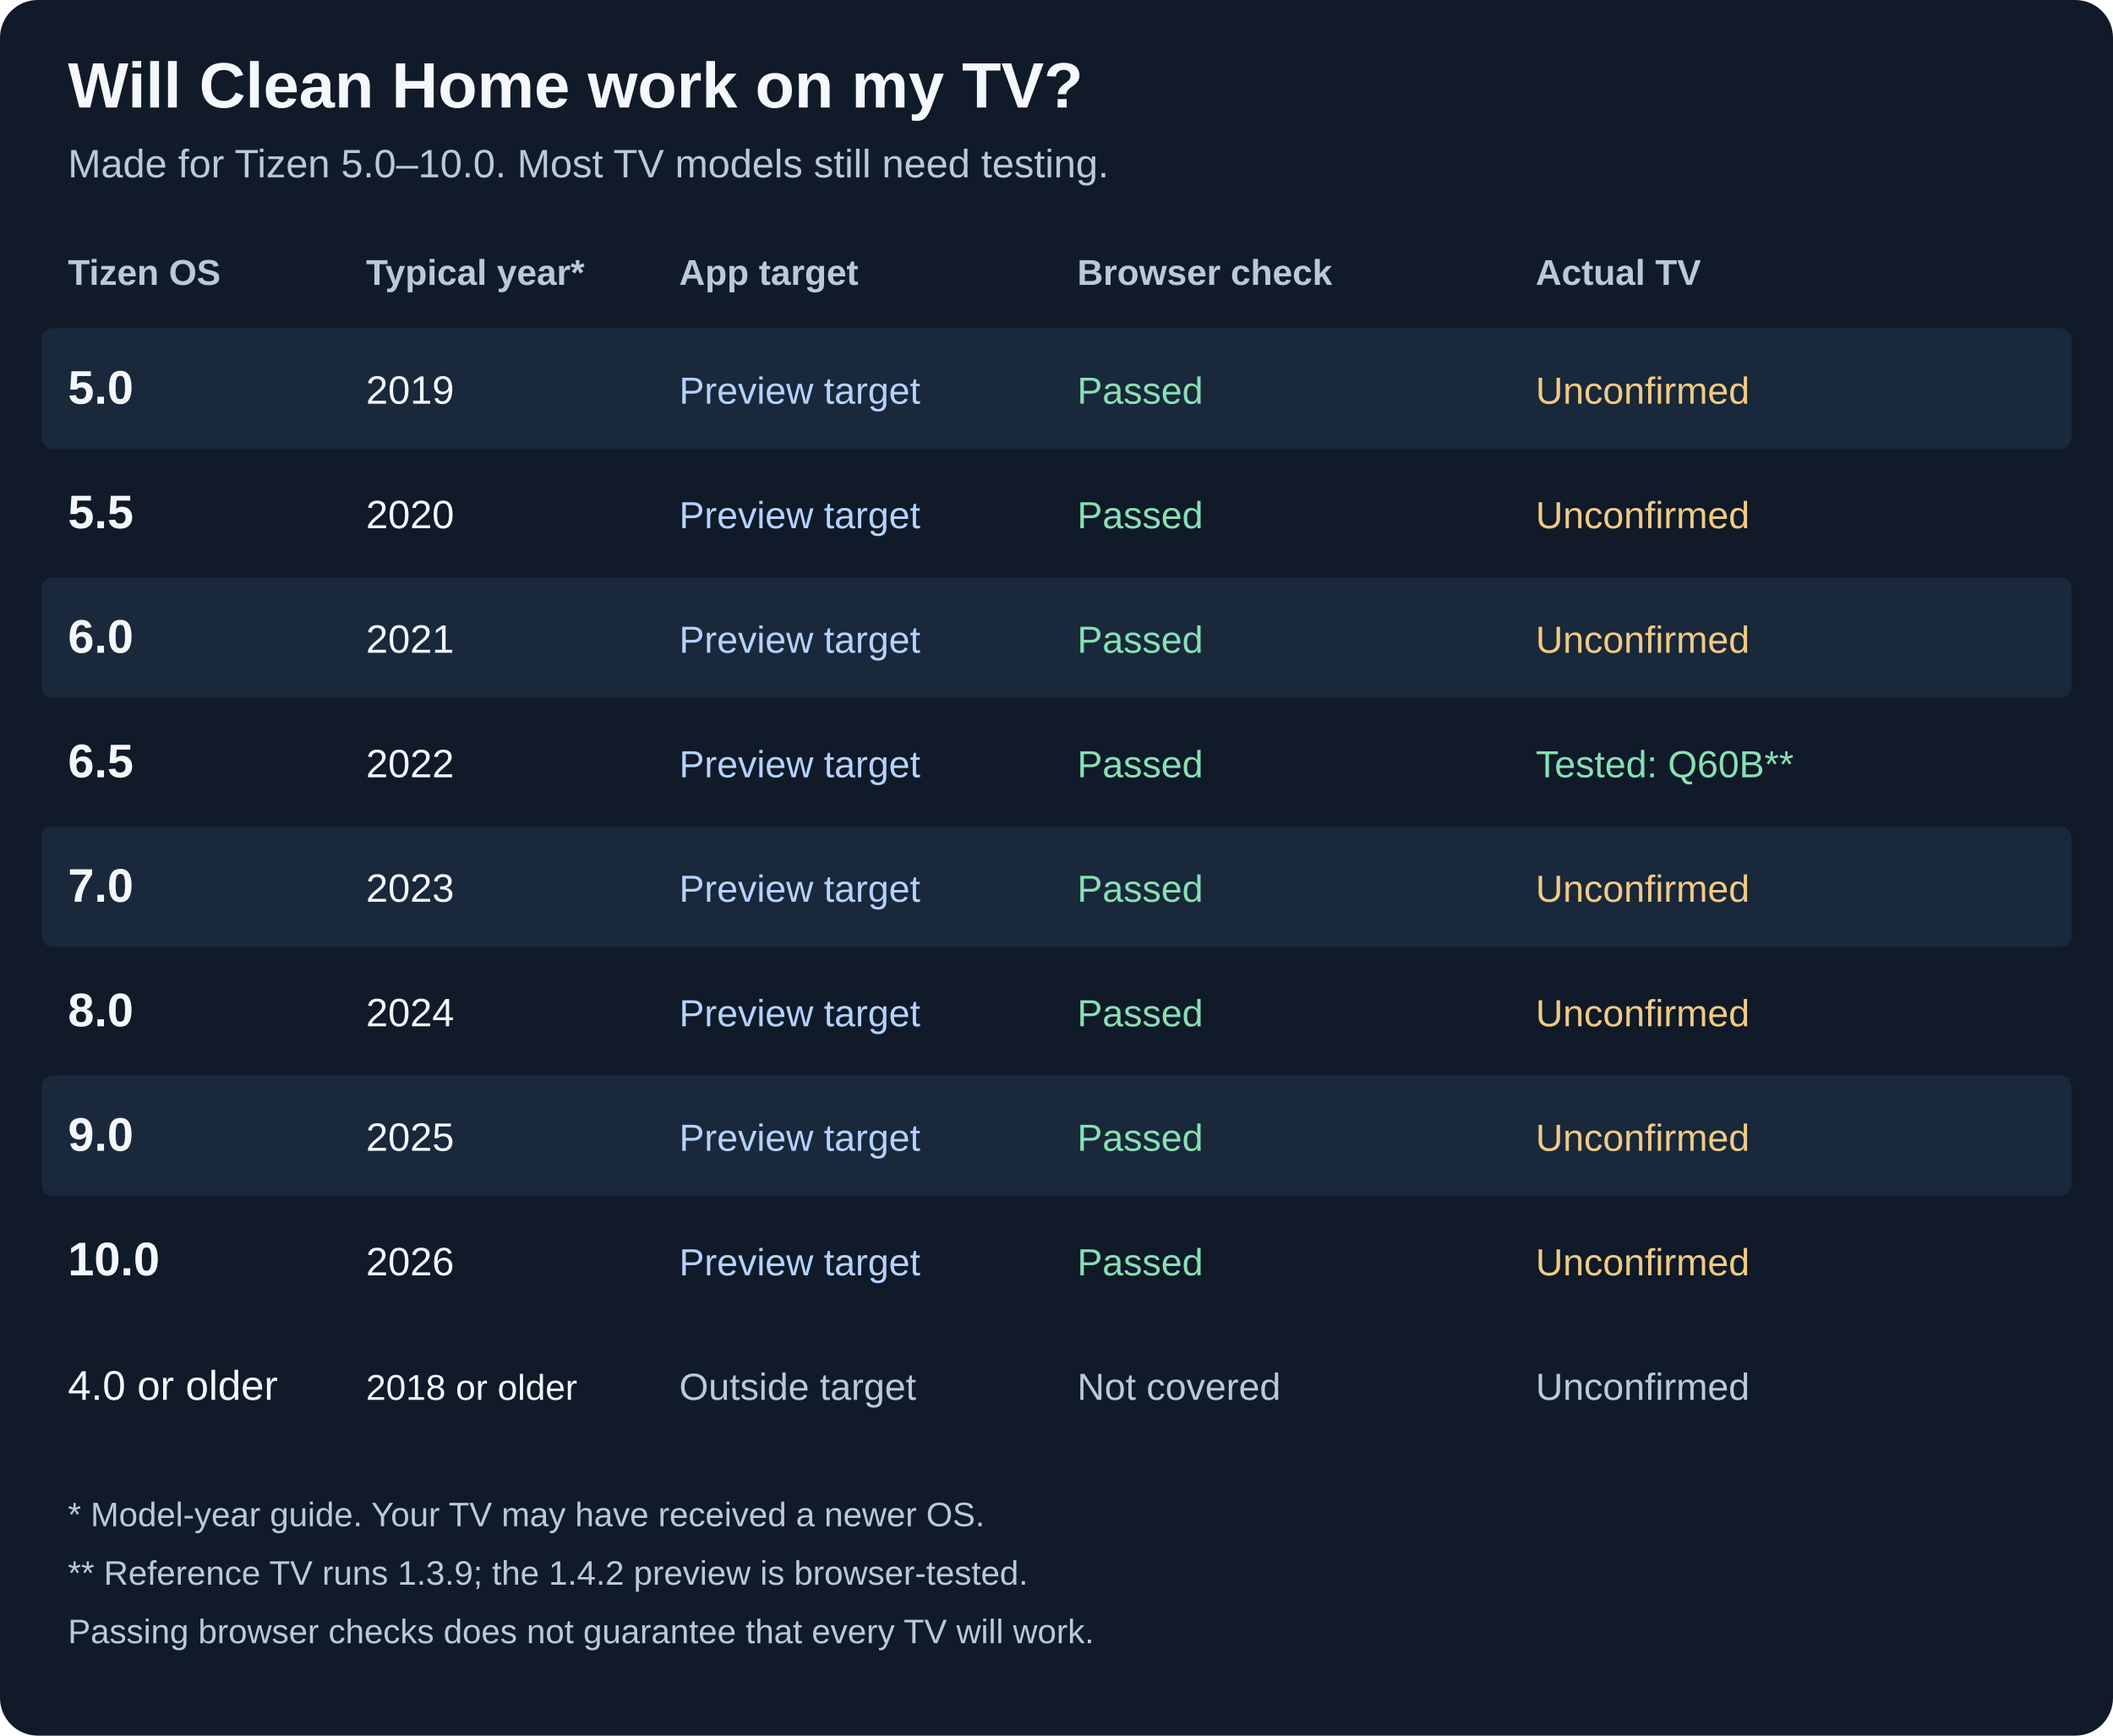
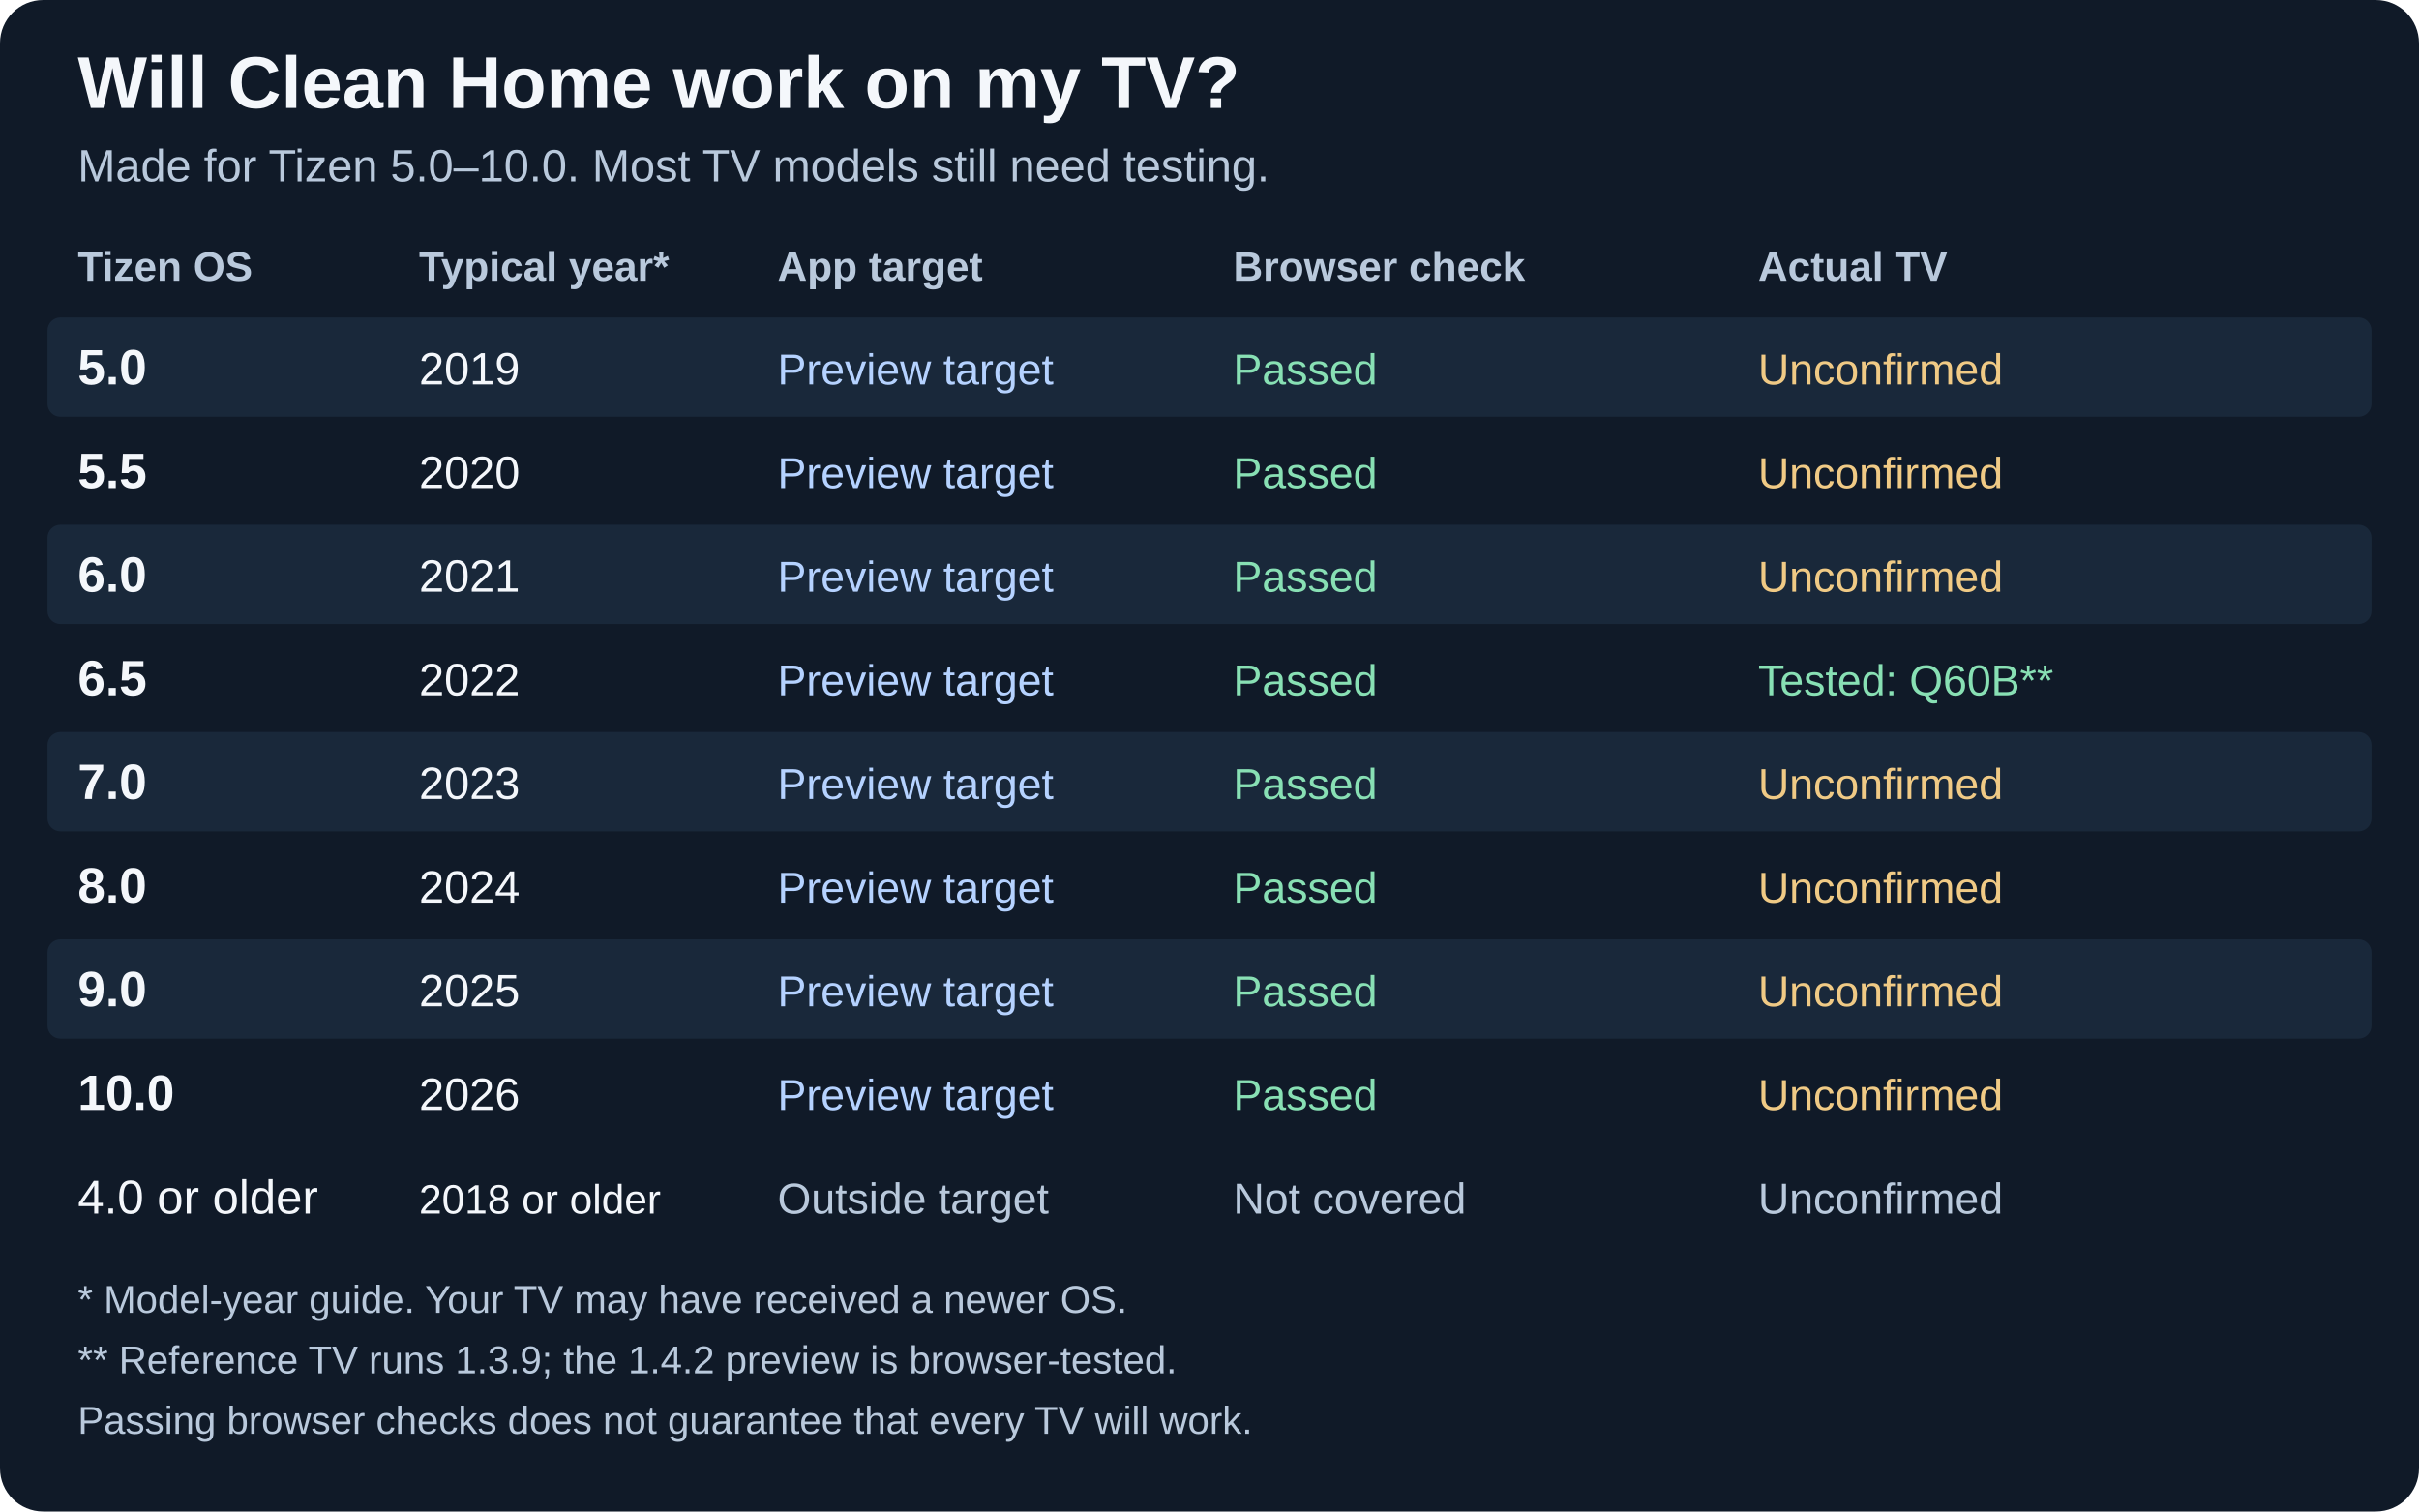
- <svg xmlns="http://www.w3.org/2000/svg" viewBox="0 0 1120 920" role="img" aria-labelledby="title desc">
-   <rect width="1120" height="920" rx="20" fill="#101a28" />
+ <svg xmlns="http://www.w3.org/2000/svg" viewBox="0 0 1120 700" role="img" aria-labelledby="title desc">
+   <rect width="1120" height="700" rx="20" fill="#101a28" />
  <g font-family="system-ui,Segoe UI,Arial,sans-serif" fill="#f4f7fb">
-     <text x="36" y="57" font-size="34" fill="#f4f7fb" font-weight="700">Will Clean Home work on my TV?</text>
-     <text x="36" y="94" font-size="21" fill="#b9c9dc" font-weight="400">Made for Tizen 5.0–10.0. Most TV models still need testing.</text>
-     <text x="36" y="151" font-size="19" fill="#b9c9dc" font-weight="600">Tizen OS</text>
-     <text x="194" y="151" font-size="19" fill="#b9c9dc" font-weight="600">Typical year*</text>
-     <text x="360" y="151" font-size="19" fill="#b9c9dc" font-weight="600">App target</text>
-     <text x="571" y="151" font-size="19" fill="#b9c9dc" font-weight="600">Browser check</text>
-     <text x="814" y="151" font-size="19" fill="#b9c9dc" font-weight="600">Actual TV</text>
-     <rect x="22" y="174" width="1076" height="64" rx="6" fill="#19283a" />
-     <text x="36" y="214" font-size="25" fill="#f4f7fb" font-weight="600">5.0</text>
-     <text x="194" y="214" font-size="21" fill="#f4f7fb" font-weight="400">2019</text>
-     <text x="360" y="214" font-size="20" fill="#b5d2ff" font-weight="400">Preview target</text>
-     <text x="571" y="214" font-size="20" fill="#88e0b4" font-weight="400">Passed</text>
-     <text x="814" y="214" font-size="20" fill="#f0ca85" font-weight="400">Unconfirmed</text>
-     <text x="36" y="280" font-size="25" fill="#f4f7fb" font-weight="600">5.5</text>
-     <text x="194" y="280" font-size="21" fill="#f4f7fb" font-weight="400">2020</text>
-     <text x="360" y="280" font-size="20" fill="#b5d2ff" font-weight="400">Preview target</text>
-     <text x="571" y="280" font-size="20" fill="#88e0b4" font-weight="400">Passed</text>
-     <text x="814" y="280" font-size="20" fill="#f0ca85" font-weight="400">Unconfirmed</text>
-     <rect x="22" y="306" width="1076" height="64" rx="6" fill="#19283a" />
-     <text x="36" y="346" font-size="25" fill="#f4f7fb" font-weight="600">6.0</text>
-     <text x="194" y="346" font-size="21" fill="#f4f7fb" font-weight="400">2021</text>
-     <text x="360" y="346" font-size="20" fill="#b5d2ff" font-weight="400">Preview target</text>
-     <text x="571" y="346" font-size="20" fill="#88e0b4" font-weight="400">Passed</text>
-     <text x="814" y="346" font-size="20" fill="#f0ca85" font-weight="400">Unconfirmed</text>
-     <text x="36" y="412" font-size="25" fill="#f4f7fb" font-weight="600">6.5</text>
-     <text x="194" y="412" font-size="21" fill="#f4f7fb" font-weight="400">2022</text>
-     <text x="360" y="412" font-size="20" fill="#b5d2ff" font-weight="400">Preview target</text>
-     <text x="571" y="412" font-size="20" fill="#88e0b4" font-weight="400">Passed</text>
-     <text x="814" y="412" font-size="20" fill="#88e0b4" font-weight="400">Tested: Q60B**</text>
-     <rect x="22" y="438" width="1076" height="64" rx="6" fill="#19283a" />
-     <text x="36" y="478" font-size="25" fill="#f4f7fb" font-weight="600">7.0</text>
-     <text x="194" y="478" font-size="21" fill="#f4f7fb" font-weight="400">2023</text>
-     <text x="360" y="478" font-size="20" fill="#b5d2ff" font-weight="400">Preview target</text>
-     <text x="571" y="478" font-size="20" fill="#88e0b4" font-weight="400">Passed</text>
-     <text x="814" y="478" font-size="20" fill="#f0ca85" font-weight="400">Unconfirmed</text>
-     <text x="36" y="544" font-size="25" fill="#f4f7fb" font-weight="600">8.0</text>
-     <text x="194" y="544" font-size="21" fill="#f4f7fb" font-weight="400">2024</text>
-     <text x="360" y="544" font-size="20" fill="#b5d2ff" font-weight="400">Preview target</text>
-     <text x="571" y="544" font-size="20" fill="#88e0b4" font-weight="400">Passed</text>
-     <text x="814" y="544" font-size="20" fill="#f0ca85" font-weight="400">Unconfirmed</text>
-     <rect x="22" y="570" width="1076" height="64" rx="6" fill="#19283a" />
-     <text x="36" y="610" font-size="25" fill="#f4f7fb" font-weight="600">9.0</text>
-     <text x="194" y="610" font-size="21" fill="#f4f7fb" font-weight="400">2025</text>
-     <text x="360" y="610" font-size="20" fill="#b5d2ff" font-weight="400">Preview target</text>
-     <text x="571" y="610" font-size="20" fill="#88e0b4" font-weight="400">Passed</text>
-     <text x="814" y="610" font-size="20" fill="#f0ca85" font-weight="400">Unconfirmed</text>
-     <text x="36" y="676" font-size="25" fill="#f4f7fb" font-weight="600">10.0</text>
-     <text x="194" y="676" font-size="21" fill="#f4f7fb" font-weight="400">2026</text>
-     <text x="360" y="676" font-size="20" fill="#b5d2ff" font-weight="400">Preview target</text>
-     <text x="571" y="676" font-size="20" fill="#88e0b4" font-weight="400">Passed</text>
-     <text x="814" y="676" font-size="20" fill="#f0ca85" font-weight="400">Unconfirmed</text>
-     <text x="36" y="742" font-size="22" fill="#f4f7fb" font-weight="400">4.0 or older</text>
-     <text x="194" y="742" font-size="19" fill="#f4f7fb" font-weight="400">2018 or older</text>
-     <text x="360" y="742" font-size="20" fill="#b9c9dc" font-weight="400">Outside target</text>
-     <text x="571" y="742" font-size="20" fill="#b9c9dc" font-weight="400">Not covered</text>
-     <text x="814" y="742" font-size="20" fill="#b9c9dc" font-weight="400">Unconfirmed</text>
-     <text x="36" y="809" font-size="18" fill="#b9c9dc" font-weight="400">* Model-year guide. Your TV may have received a newer OS.</text>
-     <text x="36" y="840" font-size="18" fill="#b9c9dc" font-weight="400">** Reference TV runs 1.3.9; the 1.4.2 preview is browser-tested.</text>
-     <text x="36" y="871" font-size="18" fill="#b9c9dc" font-weight="400">Passing browser checks does not guarantee that every TV will work.</text>
+     <text x="36" y="50" font-size="34" fill="#f4f7fb" font-weight="700">Will Clean Home work on my TV?</text>
+     <text x="36" y="84" font-size="21" fill="#b9c9dc" font-weight="400">Made for Tizen 5.0–10.0. Most TV models still need testing.</text>
+     <text x="36" y="130" font-size="19" fill="#b9c9dc" font-weight="600">Tizen OS</text>
+     <text x="194" y="130" font-size="19" fill="#b9c9dc" font-weight="600">Typical year*</text>
+     <text x="360" y="130" font-size="19" fill="#b9c9dc" font-weight="600">App target</text>
+     <text x="571" y="130" font-size="19" fill="#b9c9dc" font-weight="600">Browser check</text>
+     <text x="814" y="130" font-size="19" fill="#b9c9dc" font-weight="600">Actual TV</text>
+     <rect x="22" y="147" width="1076" height="46" rx="6" fill="#19283a" />
+     <text x="36" y="178" font-size="23" fill="#f4f7fb" font-weight="600">5.0</text>
+     <text x="194" y="178" font-size="21" fill="#f4f7fb" font-weight="400">2019</text>
+     <text x="360" y="178" font-size="20" fill="#b5d2ff" font-weight="400">Preview target</text>
+     <text x="571" y="178" font-size="20" fill="#88e0b4" font-weight="400">Passed</text>
+     <text x="814" y="178" font-size="20" fill="#f0ca85" font-weight="400">Unconfirmed</text>
+     <text x="36" y="226" font-size="23" fill="#f4f7fb" font-weight="600">5.5</text>
+     <text x="194" y="226" font-size="21" fill="#f4f7fb" font-weight="400">2020</text>
+     <text x="360" y="226" font-size="20" fill="#b5d2ff" font-weight="400">Preview target</text>
+     <text x="571" y="226" font-size="20" fill="#88e0b4" font-weight="400">Passed</text>
+     <text x="814" y="226" font-size="20" fill="#f0ca85" font-weight="400">Unconfirmed</text>
+     <rect x="22" y="243" width="1076" height="46" rx="6" fill="#19283a" />
+     <text x="36" y="274" font-size="23" fill="#f4f7fb" font-weight="600">6.0</text>
+     <text x="194" y="274" font-size="21" fill="#f4f7fb" font-weight="400">2021</text>
+     <text x="360" y="274" font-size="20" fill="#b5d2ff" font-weight="400">Preview target</text>
+     <text x="571" y="274" font-size="20" fill="#88e0b4" font-weight="400">Passed</text>
+     <text x="814" y="274" font-size="20" fill="#f0ca85" font-weight="400">Unconfirmed</text>
+     <text x="36" y="322" font-size="23" fill="#f4f7fb" font-weight="600">6.5</text>
+     <text x="194" y="322" font-size="21" fill="#f4f7fb" font-weight="400">2022</text>
+     <text x="360" y="322" font-size="20" fill="#b5d2ff" font-weight="400">Preview target</text>
+     <text x="571" y="322" font-size="20" fill="#88e0b4" font-weight="400">Passed</text>
+     <text x="814" y="322" font-size="20" fill="#88e0b4" font-weight="400">Tested: Q60B**</text>
+     <rect x="22" y="339" width="1076" height="46" rx="6" fill="#19283a" />
+     <text x="36" y="370" font-size="23" fill="#f4f7fb" font-weight="600">7.0</text>
+     <text x="194" y="370" font-size="21" fill="#f4f7fb" font-weight="400">2023</text>
+     <text x="360" y="370" font-size="20" fill="#b5d2ff" font-weight="400">Preview target</text>
+     <text x="571" y="370" font-size="20" fill="#88e0b4" font-weight="400">Passed</text>
+     <text x="814" y="370" font-size="20" fill="#f0ca85" font-weight="400">Unconfirmed</text>
+     <text x="36" y="418" font-size="23" fill="#f4f7fb" font-weight="600">8.0</text>
+     <text x="194" y="418" font-size="21" fill="#f4f7fb" font-weight="400">2024</text>
+     <text x="360" y="418" font-size="20" fill="#b5d2ff" font-weight="400">Preview target</text>
+     <text x="571" y="418" font-size="20" fill="#88e0b4" font-weight="400">Passed</text>
+     <text x="814" y="418" font-size="20" fill="#f0ca85" font-weight="400">Unconfirmed</text>
+     <rect x="22" y="435" width="1076" height="46" rx="6" fill="#19283a" />
+     <text x="36" y="466" font-size="23" fill="#f4f7fb" font-weight="600">9.0</text>
+     <text x="194" y="466" font-size="21" fill="#f4f7fb" font-weight="400">2025</text>
+     <text x="360" y="466" font-size="20" fill="#b5d2ff" font-weight="400">Preview target</text>
+     <text x="571" y="466" font-size="20" fill="#88e0b4" font-weight="400">Passed</text>
+     <text x="814" y="466" font-size="20" fill="#f0ca85" font-weight="400">Unconfirmed</text>
+     <text x="36" y="514" font-size="23" fill="#f4f7fb" font-weight="600">10.0</text>
+     <text x="194" y="514" font-size="21" fill="#f4f7fb" font-weight="400">2026</text>
+     <text x="360" y="514" font-size="20" fill="#b5d2ff" font-weight="400">Preview target</text>
+     <text x="571" y="514" font-size="20" fill="#88e0b4" font-weight="400">Passed</text>
+     <text x="814" y="514" font-size="20" fill="#f0ca85" font-weight="400">Unconfirmed</text>
+     <text x="36" y="562" font-size="22" fill="#f4f7fb" font-weight="400">4.0 or older</text>
+     <text x="194" y="562" font-size="19" fill="#f4f7fb" font-weight="400">2018 or older</text>
+     <text x="360" y="562" font-size="20" fill="#b9c9dc" font-weight="400">Outside target</text>
+     <text x="571" y="562" font-size="20" fill="#b9c9dc" font-weight="400">Not covered</text>
+     <text x="814" y="562" font-size="20" fill="#b9c9dc" font-weight="400">Unconfirmed</text>
+     <text x="36" y="608" font-size="18" fill="#b9c9dc" font-weight="400">* Model-year guide. Your TV may have received a newer OS.</text>
+     <text x="36" y="636" font-size="18" fill="#b9c9dc" font-weight="400">** Reference TV runs 1.3.9; the 1.4.2 preview is browser-tested.</text>
+     <text x="36" y="664" font-size="18" fill="#b9c9dc" font-weight="400">Passing browser checks does not guarantee that every TV will work.</text>
  </g>
</svg>
